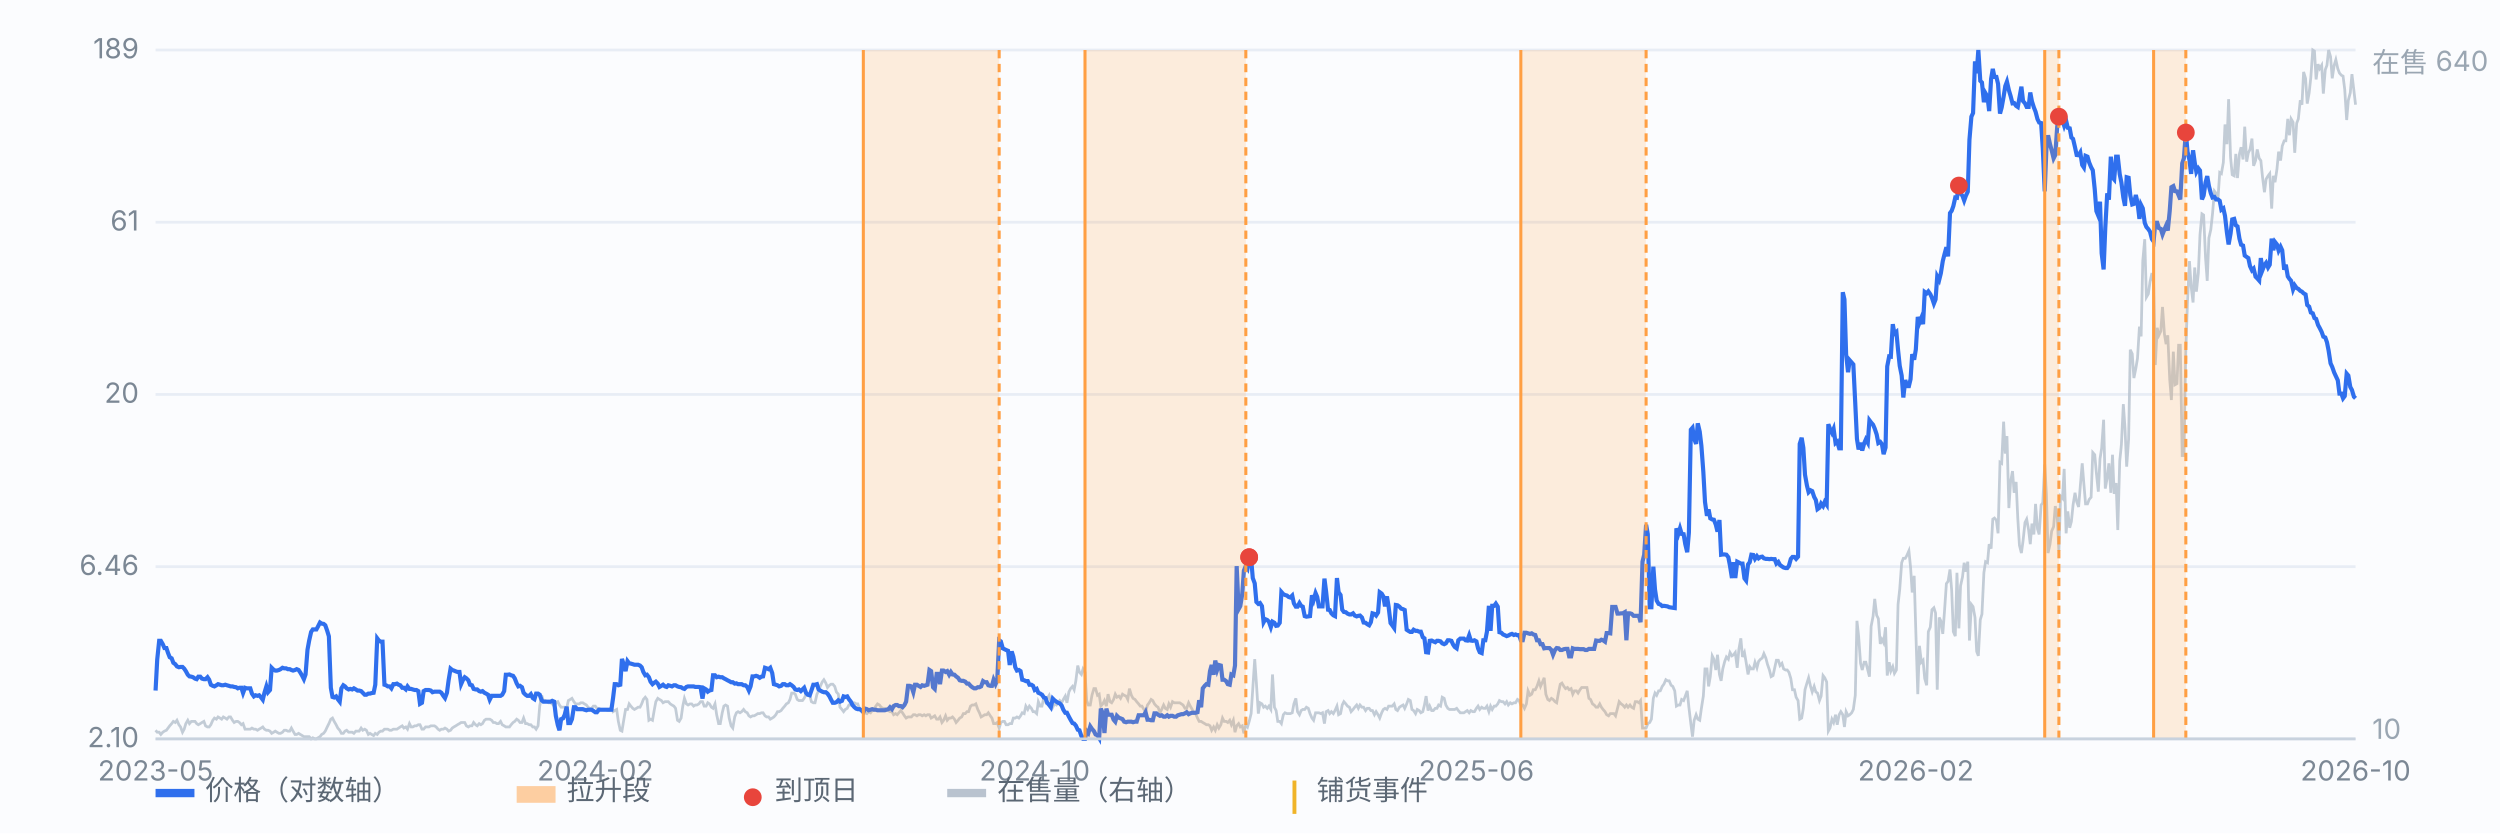
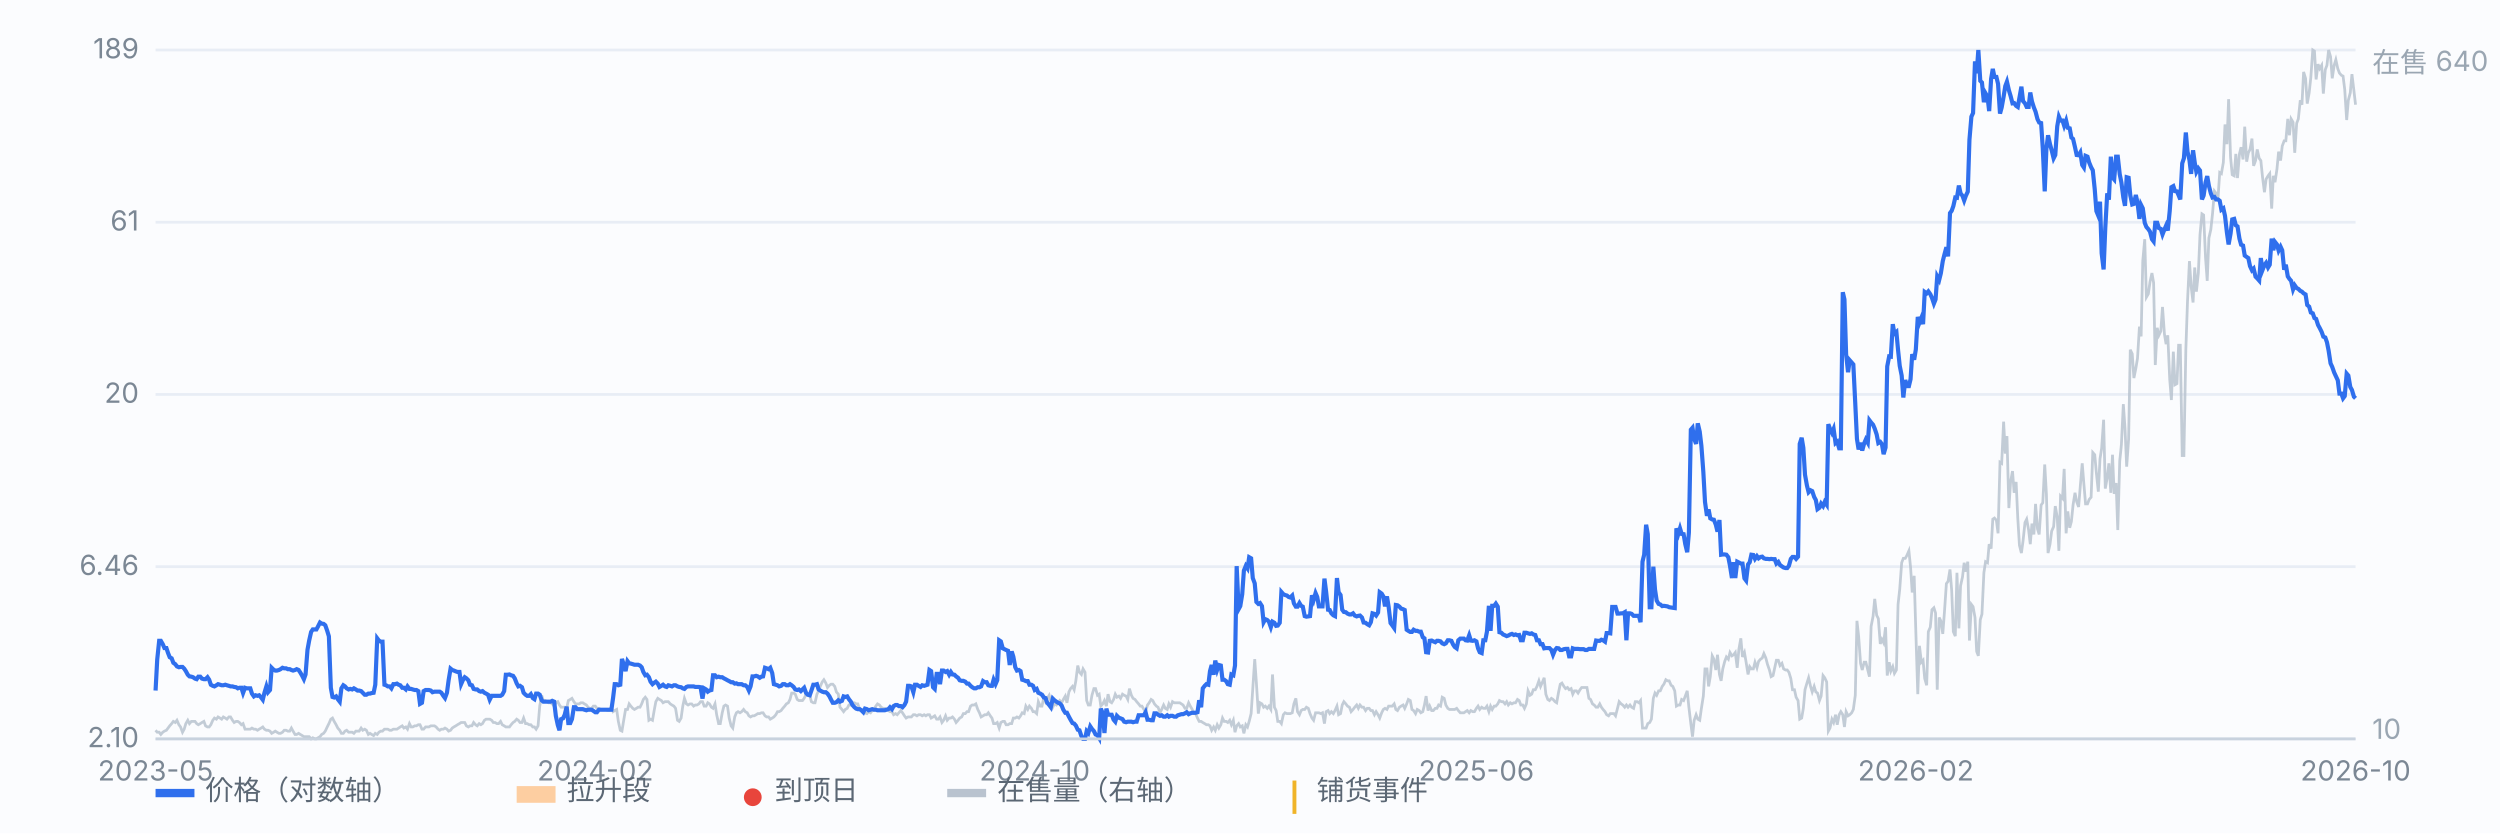
<svg xmlns="http://www.w3.org/2000/svg" viewBox="0 0 900 300" preserveAspectRatio="xMidYMid meet" style="width:100%;max-width:900px;height:auto;display:block" font-family="-apple-system,Segoe UI,Microsoft YaHei,sans-serif" font-size="10">
  <rect x="0" y="0" width="900" height="300" fill="#fbfcfe" />
  <line x1="56" y1="266.0" x2="848" y2="266.0" stroke="#e8edf5" stroke-width="1" />
  <text x="50" y="269.0" text-anchor="end" fill="#7b8794">2.10</text>
  <line x1="56" y1="204.0" x2="848" y2="204.0" stroke="#e8edf5" stroke-width="1" />
  <text x="50" y="207.0" text-anchor="end" fill="#7b8794">6.46</text>
  <line x1="56" y1="142.0" x2="848" y2="142.0" stroke="#e8edf5" stroke-width="1" />
  <text x="50" y="145.0" text-anchor="end" fill="#7b8794">20</text>
  <line x1="56" y1="80.0" x2="848" y2="80.0" stroke="#e8edf5" stroke-width="1" />
  <text x="50" y="83.0" text-anchor="end" fill="#7b8794">61</text>
  <line x1="56" y1="18.0" x2="848" y2="18.0" stroke="#e8edf5" stroke-width="1" />
  <text x="50" y="21.0" text-anchor="end" fill="#7b8794">189</text>
  <path d="M56.0 262.9 L56.6 263.6 L57.3 263.6 L57.9 264.4 L58.6 263.6 L59.2 263.2 L59.9 262.9 L60.5 262.1 L61.1 261.3 L61.8 260.5 L62.4 259.7 L63.1 260.1 L63.7 259.3 L64.4 260.9 L65.0 261.7 L65.7 263.6 L66.3 262.5 L66.9 260.5 L67.6 259.3 L68.2 260.5 L68.9 259.7 L69.5 259.7 L70.2 259.7 L70.8 260.5 L71.4 260.9 L72.1 260.5 L72.7 260.1 L73.4 259.7 L74.0 261.3 L74.7 261.7 L75.3 261.7 L75.9 260.9 L76.6 259.3 L77.2 258.5 L77.9 258.9 L78.5 258.1 L79.2 258.5 L79.8 258.9 L80.4 258.1 L81.1 258.5 L81.7 258.9 L82.4 258.1 L83.0 258.1 L83.7 259.3 L84.3 260.1 L85.0 259.7 L85.6 259.7 L86.2 260.1 L86.9 260.9 L87.5 260.5 L88.2 262.5 L88.8 262.5 L89.5 262.5 L90.1 262.5 L90.7 262.1 L91.4 262.5 L92.0 262.5 L92.7 262.9 L93.3 262.5 L94.0 262.1 L94.6 261.7 L95.2 262.5 L95.9 262.9 L96.5 262.9 L97.2 263.2 L97.8 264.0 L98.5 263.6 L99.1 263.2 L99.7 263.6 L100.4 264.0 L101.0 264.0 L101.7 263.6 L102.3 262.9 L103.0 262.9 L103.6 263.2 L104.3 263.2 L104.9 262.1 L105.5 263.2 L106.2 264.4 L106.8 264.4 L107.5 264.0 L108.1 264.4 L108.8 264.8 L109.4 265.2 L110.0 265.2 L110.7 265.2 L111.3 265.2 L112.0 266.0 L112.6 265.6 L113.3 266.0 L113.9 266.0 L114.5 265.6 L115.2 265.2 L115.8 264.4 L116.5 264.0 L117.1 263.2 L117.8 261.7 L118.4 260.5 L119.1 258.9 L119.7 258.5 L120.3 259.7 L121.0 260.9 L121.6 262.1 L122.3 262.9 L122.9 264.0 L123.6 264.0 L124.2 263.2 L124.8 262.9 L125.5 263.6 L126.1 263.6 L126.8 263.6 L127.4 264.0 L128.1 263.2 L128.7 263.2 L129.3 263.2 L130.0 262.1 L130.6 262.9 L131.3 262.5 L131.9 262.9 L132.6 264.4 L133.2 264.0 L133.8 264.4 L134.5 264.8 L135.1 264.0 L135.8 264.4 L136.4 263.6 L137.1 263.2 L137.7 263.2 L138.4 262.5 L139.0 262.5 L139.6 262.5 L140.3 262.9 L140.9 262.9 L141.6 262.5 L142.2 262.5 L142.9 262.5 L143.5 262.1 L144.1 261.7 L144.8 261.3 L145.4 262.1 L146.1 261.7 L146.7 262.5 L147.4 260.5 L148.0 261.7 L148.6 261.7 L149.3 261.3 L149.9 261.3 L150.6 260.9 L151.2 260.9 L151.9 262.5 L152.5 262.5 L153.2 261.7 L153.8 261.7 L154.4 261.7 L155.1 261.3 L155.7 261.3 L156.4 261.3 L157.0 261.7 L157.7 262.5 L158.3 262.9 L158.9 262.5 L159.6 262.5 L160.2 262.1 L160.9 262.5 L161.5 263.2 L162.2 262.9 L162.8 262.1 L163.4 261.7 L164.1 261.3 L164.7 260.9 L165.4 260.5 L166.0 260.1 L166.7 260.1 L167.3 260.1 L167.9 261.3 L168.6 261.7 L169.2 261.3 L169.9 261.3 L170.5 260.1 L171.2 260.9 L171.8 261.3 L172.5 260.5 L173.1 260.9 L173.7 260.5 L174.4 259.3 L175.0 258.9 L175.7 258.9 L176.3 258.9 L177.0 259.3 L177.6 260.1 L178.2 260.1 L178.9 260.5 L179.5 260.5 L180.2 259.7 L180.8 260.9 L181.5 261.3 L182.1 261.7 L182.7 261.7 L183.4 261.7 L184.0 260.9 L184.7 260.1 L185.3 259.7 L186.0 258.9 L186.6 259.3 L187.2 260.1 L187.9 260.1 L188.5 258.5 L189.2 260.5 L189.8 260.5 L190.5 260.9 L191.1 260.9 L191.8 261.7 L192.4 261.7 L193.0 262.5 L193.7 261.3 L194.3 254.2 L195.0 250.3 L195.6 252.2 L196.3 252.2 L196.9 252.6 L197.5 253.0 L198.2 253.0 L198.8 253.4 L199.5 254.2 L200.1 253.0 L200.8 252.6 L201.4 253.8 L202.0 254.6 L202.7 254.6 L203.3 254.6 L204.0 255.0 L204.6 252.2 L205.3 251.8 L205.9 251.4 L206.6 252.6 L207.2 253.4 L207.8 253.4 L208.5 253.4 L209.1 253.0 L209.8 253.0 L210.4 253.4 L211.1 253.8 L211.7 254.6 L212.3 255.0 L213.0 255.0 L213.6 254.2 L214.3 254.2 L214.9 255.0 L215.6 255.0 L216.2 255.4 L216.8 255.4 L217.5 255.4 L218.1 255.4 L218.8 255.8 L219.4 255.8 L220.1 254.6 L220.7 256.2 L221.3 255.8 L222.0 255.4 L222.6 259.7 L223.3 262.9 L223.9 263.2 L224.6 258.9 L225.2 255.4 L225.9 255.4 L226.5 253.4 L227.1 254.2 L227.8 255.0 L228.4 255.4 L229.1 255.0 L229.7 254.6 L230.4 254.6 L231.0 253.4 L231.6 251.8 L232.3 251.0 L232.9 251.8 L233.6 259.3 L234.2 258.9 L234.9 259.3 L235.5 255.8 L236.1 252.6 L236.8 251.4 L237.4 251.8 L238.1 252.2 L238.7 253.0 L239.4 252.6 L240.0 252.6 L240.6 252.6 L241.3 253.4 L241.9 253.8 L242.6 254.2 L243.2 255.0 L243.9 259.3 L244.5 259.7 L245.2 258.5 L245.8 254.2 L246.4 251.4 L247.1 253.4 L247.7 253.8 L248.4 253.4 L249.0 253.4 L249.7 254.2 L250.3 253.8 L250.9 253.8 L251.6 253.4 L252.2 252.6 L252.9 252.6 L253.5 254.2 L254.2 254.2 L254.8 253.0 L255.4 253.4 L256.1 254.6 L256.7 255.0 L257.4 253.4 L258.0 257.3 L258.7 260.5 L259.3 260.5 L260.0 256.6 L260.6 254.2 L261.2 253.8 L261.9 254.2 L262.5 258.5 L263.2 261.3 L263.8 262.1 L264.5 258.1 L265.1 256.6 L265.7 256.2 L266.4 256.6 L267.0 256.2 L267.7 255.4 L268.3 256.2 L269.0 256.6 L269.6 257.7 L270.2 258.1 L270.9 257.7 L271.5 257.7 L272.2 257.3 L272.8 256.9 L273.5 256.9 L274.1 256.6 L274.7 256.6 L275.4 257.7 L276.0 258.1 L276.7 258.1 L277.3 258.9 L278.0 258.5 L278.6 258.1 L279.3 257.3 L279.9 256.2 L280.5 256.2 L281.2 255.8 L281.8 255.0 L282.5 254.2 L283.1 253.4 L283.8 253.0 L284.4 251.8 L285.0 249.5 L285.7 249.5 L286.3 249.9 L287.0 251.8 L287.6 252.2 L288.3 252.2 L288.9 252.2 L289.5 251.4 L290.2 249.9 L290.8 250.3 L291.5 250.3 L292.1 252.6 L292.8 253.0 L293.4 253.0 L294.1 249.9 L294.7 248.7 L295.3 247.1 L296.0 245.5 L296.6 244.7 L297.3 245.9 L297.9 247.5 L298.6 246.7 L299.2 246.3 L299.8 246.3 L300.5 247.1 L301.1 249.1 L301.8 249.9 L302.4 254.6 L303.1 255.4 L303.7 256.2 L304.3 255.4 L305.0 255.0 L305.6 253.8 L306.3 253.8 L306.9 253.0 L307.6 253.0 L308.2 253.4 L308.8 253.4 L309.5 255.4 L310.1 255.4 L310.8 256.2 L311.4 256.6 L312.1 256.9 L312.7 256.2 L313.4 256.6 L314.0 255.8 L314.6 255.4 L315.3 254.2 L315.9 253.4 L316.6 253.8 L317.2 254.6 L317.9 255.0 L318.5 255.0 L319.1 255.4 L319.8 255.8 L320.4 256.2 L321.1 256.2 L321.7 257.3 L322.4 256.9 L323.0 257.3 L323.6 256.6 L324.3 255.8 L324.9 256.6 L325.6 257.7 L326.2 258.5 L326.9 258.1 L327.5 258.1 L328.1 258.1 L328.8 257.3 L329.4 257.3 L330.1 257.7 L330.7 257.3 L331.4 257.3 L332.0 257.7 L332.7 257.3 L333.3 257.7 L333.9 257.3 L334.6 257.3 L335.2 258.5 L335.9 258.1 L336.5 257.7 L337.2 258.9 L337.8 258.9 L338.4 258.1 L339.1 260.1 L339.7 259.3 L340.4 257.7 L341.0 259.3 L341.7 258.5 L342.3 258.5 L342.9 258.1 L343.6 258.9 L344.2 260.1 L344.9 259.3 L345.5 258.5 L346.2 258.1 L346.8 256.9 L347.5 256.9 L348.1 256.2 L348.7 256.2 L349.4 254.2 L350.0 253.8 L350.7 253.8 L351.3 253.4 L352.0 255.4 L352.6 256.6 L353.2 258.1 L353.9 257.7 L354.5 257.3 L355.2 257.3 L355.8 256.6 L356.5 257.7 L357.1 258.5 L357.7 260.5 L358.4 260.5 L359.0 260.1 L359.7 262.1 L360.3 260.1 L361.0 259.7 L361.6 259.7 L362.2 260.9 L362.9 260.9 L363.5 260.5 L364.2 260.5 L364.8 258.5 L365.5 258.5 L366.1 258.1 L366.8 258.5 L367.4 257.7 L368.0 256.6 L368.7 256.9 L369.3 254.2 L370.0 255.4 L370.6 254.2 L371.3 255.0 L371.9 256.2 L372.5 256.2 L373.2 256.9 L373.8 252.6 L374.5 254.2 L375.1 254.2 L375.8 251.0 L376.4 252.6 L377.0 251.4 L377.7 250.3 L378.3 252.6 L379.0 254.6 L379.6 253.4 L380.3 253.8 L380.9 253.0 L381.5 252.2 L382.2 253.0 L382.8 251.8 L383.5 250.6 L384.1 253.0 L384.8 249.1 L385.4 247.9 L386.1 247.1 L386.7 248.3 L387.3 245.1 L388.0 239.6 L388.6 242.0 L389.3 242.8 L389.9 240.8 L390.6 242.0 L391.2 252.2 L391.8 253.8 L392.5 253.8 L393.1 250.3 L393.8 247.9 L394.4 247.9 L395.1 250.3 L395.7 249.9 L396.3 254.2 L397.0 253.4 L397.6 252.2 L398.3 254.2 L398.9 249.9 L399.6 252.6 L400.2 253.0 L400.9 251.8 L401.5 249.9 L402.1 251.0 L402.8 250.6 L403.4 251.4 L404.1 249.9 L404.7 250.3 L405.4 250.6 L406.0 251.8 L406.6 247.9 L407.3 250.3 L407.9 251.4 L408.6 251.8 L409.2 252.6 L409.9 253.4 L410.5 254.2 L411.1 254.2 L411.8 255.4 L412.4 256.2 L413.1 253.8 L413.7 253.0 L414.4 251.8 L415.0 252.2 L415.6 253.4 L416.3 254.2 L416.9 254.6 L417.6 256.6 L418.2 255.4 L418.9 253.8 L419.5 255.0 L420.2 255.4 L420.8 253.4 L421.4 254.6 L422.1 252.6 L422.7 253.0 L423.4 253.0 L424.0 253.0 L424.7 253.0 L425.3 253.4 L425.9 253.8 L426.6 255.0 L427.2 255.0 L427.9 253.0 L428.5 254.2 L429.2 255.4 L429.8 256.9 L430.4 256.9 L431.1 258.5 L431.7 259.7 L432.4 259.7 L433.0 260.1 L433.7 260.5 L434.3 260.9 L435.0 260.9 L435.6 261.3 L436.2 262.9 L436.9 261.7 L437.5 262.9 L438.2 260.9 L438.8 262.1 L439.5 260.9 L440.1 258.5 L440.7 259.7 L441.4 259.7 L442.0 260.1 L442.7 259.3 L443.3 260.9 L444.0 259.3 L444.6 263.6 L445.2 261.3 L445.9 260.5 L446.5 261.7 L447.2 261.3 L447.8 264.0 L448.5 260.9 L449.1 261.7 L449.7 259.7 L450.4 256.9 L451.0 247.9 L451.7 237.3 L452.3 245.9 L453.0 256.9 L453.6 253.0 L454.3 253.4 L454.9 254.6 L455.5 254.2 L456.2 255.0 L456.8 254.2 L457.5 255.4 L458.1 242.8 L458.8 254.6 L459.4 255.8 L460.0 259.7 L460.7 259.7 L461.3 260.5 L462.0 257.3 L462.6 256.6 L463.3 256.9 L463.9 256.9 L464.5 256.9 L465.2 256.6 L465.8 253.4 L466.5 251.4 L467.1 256.2 L467.8 257.3 L468.4 255.8 L469.0 255.4 L469.7 255.4 L470.3 254.6 L471.0 255.0 L471.6 256.9 L472.3 258.5 L472.9 259.3 L473.6 256.6 L474.2 256.6 L474.8 256.6 L475.5 256.9 L476.1 256.6 L476.8 260.5 L477.4 256.2 L478.1 255.8 L478.7 256.9 L479.3 256.2 L480.0 256.9 L480.6 255.8 L481.3 254.2 L481.9 257.3 L482.6 256.9 L483.2 253.8 L483.8 252.6 L484.5 253.4 L485.1 254.2 L485.8 254.6 L486.4 256.2 L487.1 255.4 L487.7 254.6 L488.4 253.8 L489.0 255.0 L489.6 253.8 L490.3 254.6 L490.9 254.6 L491.6 255.8 L492.2 255.0 L492.9 255.0 L493.5 255.8 L494.1 255.8 L494.8 257.3 L495.4 256.2 L496.1 257.3 L496.7 258.5 L497.4 256.6 L498.0 255.4 L498.6 255.0 L499.3 255.4 L499.9 254.2 L500.6 254.2 L501.2 254.2 L501.9 253.4 L502.5 255.4 L503.1 255.8 L503.8 254.6 L504.4 254.2 L505.1 253.8 L505.7 255.0 L506.4 253.4 L507.0 251.8 L507.7 252.2 L508.3 255.4 L508.9 255.8 L509.6 256.9 L510.2 255.4 L510.9 255.8 L511.5 256.6 L512.2 256.2 L512.8 253.8 L513.4 250.6 L514.1 255.8 L514.7 254.2 L515.4 255.8 L516.0 255.8 L516.7 255.0 L517.3 255.0 L517.9 253.8 L518.6 254.2 L519.2 251.0 L519.9 251.4 L520.5 253.8 L521.2 255.0 L521.8 255.4 L522.5 255.4 L523.1 255.4 L523.7 255.4 L524.4 255.0 L525.0 255.8 L525.7 256.6 L526.3 256.6 L527.0 256.6 L527.6 256.2 L528.2 255.8 L528.9 256.6 L529.5 255.8 L530.2 256.2 L530.8 256.2 L531.5 255.0 L532.1 254.2 L532.7 255.4 L533.4 254.6 L534.0 255.0 L534.7 255.0 L535.3 254.2 L536.0 256.2 L536.6 254.2 L537.2 255.4 L537.9 254.2 L538.5 254.2 L539.2 253.4 L539.8 252.2 L540.5 252.6 L541.1 252.6 L541.8 253.4 L542.4 252.6 L543.0 253.8 L543.7 253.0 L544.3 253.4 L545.0 253.0 L545.6 253.0 L546.3 251.8 L546.9 252.2 L547.5 253.8 L548.2 253.8 L548.8 255.0 L549.5 253.4 L550.1 248.7 L550.8 250.3 L551.4 249.9 L552.0 248.3 L552.7 248.3 L553.3 247.1 L554.0 245.1 L554.6 247.1 L555.3 245.5 L555.9 244.0 L556.5 249.9 L557.2 251.8 L557.8 252.2 L558.5 251.4 L559.1 251.8 L559.8 252.6 L560.4 253.0 L561.1 249.1 L561.7 246.3 L562.3 245.9 L563.0 247.1 L563.6 247.9 L564.3 247.5 L564.9 248.3 L565.6 247.9 L566.2 249.9 L566.8 248.7 L567.5 248.7 L568.1 249.5 L568.8 248.3 L569.4 247.5 L570.1 247.5 L570.7 247.5 L571.3 247.5 L572.0 251.4 L572.6 251.8 L573.3 253.4 L573.9 253.8 L574.6 254.6 L575.2 254.6 L575.9 253.4 L576.5 254.6 L577.1 255.4 L577.8 256.2 L578.4 257.3 L579.1 257.7 L579.7 256.9 L580.4 256.9 L581.0 256.9 L581.6 257.7 L582.3 255.0 L582.9 252.6 L583.6 253.4 L584.2 253.8 L584.9 254.6 L585.5 253.8 L586.1 254.6 L586.8 253.8 L587.4 254.6 L588.1 255.0 L588.7 252.6 L589.4 252.6 L590.0 253.0 L590.6 252.2 L591.3 262.1 L591.9 262.1 L592.6 262.1 L593.2 260.5 L593.9 260.1 L594.5 258.9 L595.2 251.4 L595.8 249.5 L596.4 250.3 L597.1 248.7 L597.7 248.7 L598.4 247.1 L599.0 246.3 L599.7 244.7 L600.3 245.1 L600.9 245.1 L601.6 246.7 L602.2 247.1 L602.9 248.7 L603.5 254.2 L604.2 253.8 L604.8 253.8 L605.4 251.8 L606.1 252.2 L606.7 250.6 L607.4 248.7 L608.0 254.6 L608.7 260.5 L609.3 265.2 L609.9 259.3 L610.6 257.3 L611.2 258.9 L611.9 259.3 L612.5 255.0 L613.2 250.6 L613.8 240.8 L614.5 240.8 L615.1 247.1 L615.7 243.6 L616.4 236.1 L617.0 237.3 L617.7 241.2 L618.3 235.7 L619.0 242.8 L619.6 245.1 L620.2 240.8 L620.9 238.1 L621.5 236.5 L622.2 237.3 L622.8 234.9 L623.5 236.1 L624.1 235.7 L624.7 234.9 L625.4 240.4 L626.0 233.7 L626.7 229.8 L627.3 236.5 L628.0 234.9 L628.6 238.4 L629.3 242.8 L629.9 240.0 L630.5 240.8 L631.2 240.8 L631.8 238.4 L632.5 240.4 L633.1 238.1 L633.8 237.3 L634.4 236.9 L635.0 235.3 L635.7 236.9 L636.3 239.2 L637.0 241.2 L637.6 243.6 L638.3 243.2 L638.9 240.4 L639.5 237.7 L640.2 237.7 L640.8 239.6 L641.5 238.8 L642.1 240.8 L642.8 241.2 L643.4 241.2 L644.0 242.0 L644.7 244.3 L645.3 248.3 L646.0 248.3 L646.6 251.0 L647.3 252.2 L647.9 258.9 L648.6 258.5 L649.2 255.0 L649.8 248.3 L650.5 245.9 L651.1 244.0 L651.8 247.1 L652.4 249.1 L653.1 247.1 L653.7 249.1 L654.3 249.5 L655.0 252.2 L655.6 250.6 L656.3 243.2 L656.9 244.0 L657.6 245.5 L658.2 263.2 L658.8 262.1 L659.5 258.9 L660.1 260.1 L660.8 257.3 L661.4 260.9 L662.1 257.3 L662.7 256.2 L663.4 257.3 L664.0 261.7 L664.6 256.2 L665.3 257.7 L665.9 257.3 L666.6 256.6 L667.2 255.4 L667.9 250.3 L668.5 223.5 L669.1 229.0 L669.8 238.8 L670.4 241.2 L671.1 238.4 L671.7 238.4 L672.4 241.2 L673.0 243.6 L673.6 225.5 L674.3 221.9 L674.9 215.6 L675.6 221.5 L676.2 222.7 L676.9 231.8 L677.5 230.2 L678.1 231.4 L678.8 225.8 L679.4 243.2 L680.1 238.4 L680.7 241.6 L681.4 240.0 L682.0 242.4 L682.7 241.2 L683.3 217.6 L683.9 212.1 L684.6 202.6 L685.2 201.0 L685.9 201.0 L686.5 199.9 L687.2 198.3 L687.8 204.2 L688.4 213.3 L689.1 207.3 L689.7 227.4 L690.4 249.9 L691.0 232.5 L691.7 238.4 L692.3 237.7 L692.9 244.3 L693.6 246.7 L694.2 227.4 L694.9 225.8 L695.5 219.5 L696.2 218.8 L696.8 220.7 L697.4 248.3 L698.1 222.3 L698.7 223.5 L699.4 228.2 L700.0 220.3 L700.7 210.1 L701.3 209.3 L702.0 205.0 L702.6 212.5 L703.2 227.4 L703.9 229.0 L704.5 206.2 L705.2 226.2 L705.8 210.9 L706.5 207.7 L707.1 202.6 L707.7 205.8 L708.4 202.2 L709.0 230.6 L709.7 217.6 L710.3 218.4 L711.0 222.3 L711.6 234.5 L712.2 236.1 L712.9 223.1 L713.5 221.1 L714.2 206.2 L714.8 202.2 L715.5 202.6 L716.1 195.9 L716.8 197.5 L717.4 186.9 L718.0 186.5 L718.7 187.3 L719.3 192.0 L720.0 166.4 L720.6 166.8 L721.3 151.8 L721.9 163.3 L722.5 157.0 L723.2 182.9 L723.8 173.5 L724.5 169.6 L725.1 177.4 L725.8 173.5 L726.4 186.5 L727.0 196.3 L727.7 199.1 L728.3 194.7 L729.0 188.1 L729.6 186.9 L730.3 190.8 L730.9 195.9 L731.5 188.5 L732.2 192.4 L732.8 181.4 L733.5 190.4 L734.1 192.4 L734.8 181.8 L735.4 181.0 L736.1 167.2 L736.7 177.8 L737.3 199.1 L738.0 195.9 L738.6 191.2 L739.3 189.6 L739.9 182.2 L740.6 186.1 L741.2 198.3 L741.8 178.6 L742.5 179.4 L743.1 168.8 L743.8 192.0 L744.4 184.1 L745.1 190.0 L745.7 187.7 L746.3 181.8 L747.0 177.4 L747.6 180.6 L748.3 182.5 L748.9 175.1 L749.6 166.8 L750.2 174.3 L750.8 181.4 L751.5 181.4 L752.1 179.8 L752.8 179.0 L753.4 162.9 L754.1 163.7 L754.7 170.3 L755.4 177.0 L756.0 165.2 L756.6 161.3 L757.3 151.1 L757.9 175.9 L758.6 171.9 L759.2 166.8 L759.9 177.4 L760.5 163.7 L761.1 177.8 L761.8 173.9 L762.4 190.8 L763.1 166.0 L763.7 160.1 L764.4 145.5 L765.0 154.2 L765.6 168.0 L766.3 158.1 L766.9 125.9 L767.6 127.4 L768.2 136.1 L768.9 132.6 L769.5 129.0 L770.2 117.6 L770.8 121.1 L771.4 94.0 L772.1 86.1 L772.7 107.0 L773.4 105.8 L774.0 101.5 L774.7 98.3 L775.3 101.8 L775.9 131.4 L776.6 118.0 L777.2 120.7 L777.9 119.2 L778.5 110.5 L779.2 120.3 L779.8 123.9 L780.4 120.7 L781.1 136.5 L781.7 144.0 L782.4 126.6 L783.0 138.5 L783.7 138.1 L784.3 124.3 L784.9 124.3 L785.6 164.0 L786.2 164.0 L786.9 125.9 L787.5 108.5 L788.2 94.0 L788.8 103.0 L789.5 108.9 L790.1 96.3 L790.7 105.0 L791.4 98.3 L792.0 84.5 L792.7 77.0 L793.3 77.4 L794.0 92.8 L794.6 101.1 L795.2 85.7 L795.9 82.6 L796.5 77.0 L797.2 68.8 L797.8 69.6 L798.5 71.1 L799.1 62.1 L799.7 62.5 L800.4 58.5 L801.0 44.8 L801.7 51.9 L802.3 35.7 L803.0 56.6 L803.6 62.9 L804.3 63.3 L804.9 55.4 L805.5 64.1 L806.2 55.4 L806.8 53.0 L807.5 57.4 L808.1 45.6 L808.8 58.2 L809.4 55.0 L810.0 53.8 L810.7 49.9 L811.3 59.7 L812.0 57.8 L812.6 53.8 L813.3 57.0 L813.9 57.8 L814.5 63.7 L815.2 69.2 L815.8 64.5 L816.5 63.3 L817.1 62.5 L817.8 75.1 L818.4 63.3 L819.0 65.6 L819.7 60.9 L820.3 54.6 L821.0 57.8 L821.6 52.6 L822.3 50.7 L822.9 50.7 L823.6 42.8 L824.2 48.7 L824.8 42.8 L825.5 44.0 L826.1 55.0 L826.8 44.4 L827.4 42.8 L828.1 36.1 L828.7 37.7 L829.3 25.9 L830.0 28.2 L830.6 37.3 L831.3 33.4 L831.9 27.8 L832.6 18.0 L833.2 18.4 L833.8 28.6 L834.5 23.1 L835.1 24.7 L835.8 23.5 L836.4 33.7 L837.1 25.1 L837.7 23.5 L838.3 18.0 L839.0 20.4 L839.6 28.2 L840.3 23.5 L840.9 21.5 L841.6 24.7 L842.2 26.3 L842.9 27.1 L843.5 27.4 L844.1 32.2 L844.8 43.2 L845.4 36.1 L846.1 33.4 L846.7 26.7 L847.4 32.6 L848.0 37.7" fill="none" stroke="#b9c3cf" stroke-width="1" opacity="0.85" />
  <text x="854" y="26" fill="#9aa6b2">在售 640</text>
  <text x="854" y="266" fill="#9aa6b2">10</text>
  <path d="M56.0 248.6 L56.6 237.4 L57.3 230.7 L57.9 230.7 L58.6 231.9 L59.2 233.3 L59.9 233.3 L60.5 235.1 L61.1 236.6 L61.8 237.0 L62.4 238.6 L63.1 239.1 L63.7 239.9 L64.4 240.2 L65.0 240.1 L65.7 240.1 L66.3 240.7 L66.9 241.6 L67.6 242.9 L68.2 243.5 L68.9 243.6 L69.5 243.8 L70.2 244.3 L70.8 244.5 L71.4 243.6 L72.1 243.6 L72.7 244.3 L73.4 244.5 L74.0 244.5 L74.7 243.8 L75.3 244.7 L75.9 246.5 L76.6 246.9 L77.2 247.1 L77.9 246.7 L78.5 246.3 L79.2 246.5 L79.8 246.7 L80.4 246.7 L81.1 246.5 L81.7 246.7 L82.4 246.9 L83.0 247.1 L83.7 247.1 L84.3 247.3 L85.0 247.4 L85.6 247.8 L86.2 247.6 L86.9 247.6 L87.5 249.5 L88.2 247.6 L88.8 247.8 L89.5 247.8 L90.1 247.8 L90.7 249.7 L91.4 250.7 L92.0 250.3 L92.7 250.5 L93.3 250.3 L94.0 251.1 L94.6 251.9 L95.2 249.4 L95.9 247.1 L96.5 249.2 L97.2 248.4 L97.8 240.4 L98.5 241.1 L99.1 241.4 L99.7 241.4 L100.4 241.2 L101.0 240.9 L101.7 240.4 L102.3 240.6 L103.0 240.6 L103.6 240.9 L104.3 240.9 L104.9 241.2 L105.5 241.4 L106.2 241.2 L106.8 240.9 L107.5 241.2 L108.1 242.1 L108.8 243.3 L109.4 244.5 L110.0 242.8 L110.7 233.9 L111.3 230.6 L112.0 227.5 L112.6 226.6 L113.3 226.6 L113.9 226.6 L114.5 225.5 L115.2 224.1 L115.8 224.5 L116.5 224.6 L117.1 225.1 L117.8 227.1 L118.4 229.1 L119.1 247.6 L119.7 250.9 L120.3 251.1 L121.0 250.7 L121.6 251.7 L122.3 252.6 L122.9 247.8 L123.6 246.7 L124.2 247.1 L124.8 247.8 L125.5 248.2 L126.1 248.0 L126.8 248.2 L127.4 247.8 L128.1 248.2 L128.7 248.6 L129.3 248.6 L130.0 248.8 L130.6 249.4 L131.3 250.1 L131.9 250.1 L132.6 249.7 L133.2 249.7 L133.8 249.5 L134.5 249.4 L135.1 246.5 L135.8 229.8 L136.4 230.6 L137.1 231.0 L137.7 231.0 L138.4 246.5 L139.0 246.7 L139.6 247.1 L140.3 247.1 L140.9 247.8 L141.6 246.3 L142.2 246.3 L142.9 246.1 L143.5 246.5 L144.1 246.7 L144.8 247.6 L145.4 247.6 L146.1 248.2 L146.7 247.1 L147.4 248.0 L148.0 248.0 L148.6 248.2 L149.3 248.4 L149.9 248.4 L150.6 248.8 L151.2 253.4 L151.9 253.0 L152.5 248.8 L153.2 248.4 L153.8 248.4 L154.4 248.4 L155.1 248.6 L155.7 249.2 L156.4 249.0 L157.0 249.0 L157.7 249.0 L158.3 249.0 L158.9 249.4 L159.6 250.5 L160.2 251.3 L160.9 249.4 L161.5 244.9 L162.2 240.7 L162.8 241.2 L163.4 241.4 L164.1 241.7 L164.7 241.9 L165.4 241.9 L166.0 246.3 L166.7 244.7 L167.3 243.8 L167.9 244.2 L168.6 244.9 L169.2 246.5 L169.9 246.7 L170.5 248.0 L171.2 248.2 L171.8 248.2 L172.5 248.8 L173.1 249.0 L173.7 248.8 L174.4 249.4 L175.0 249.7 L175.7 250.1 L176.3 251.9 L177.0 250.5 L177.6 250.5 L178.2 250.5 L178.9 250.5 L179.5 250.5 L180.2 250.5 L180.8 250.1 L181.5 248.8 L182.1 242.9 L182.7 242.9 L183.4 242.8 L184.0 243.1 L184.7 243.3 L185.3 244.2 L186.0 246.0 L186.6 247.1 L187.2 246.9 L187.9 247.4 L188.5 249.4 L189.2 250.1 L189.8 250.5 L190.5 250.5 L191.1 249.9 L191.8 251.3 L192.4 251.7 L193.0 249.7 L193.7 249.7 L194.3 250.1 L195.0 252.1 L195.6 252.6 L196.3 252.6 L196.9 252.6 L197.5 252.6 L198.2 252.6 L198.8 252.3 L199.5 252.6 L200.1 257.7 L200.8 261.0 L201.4 262.9 L202.0 258.9 L202.7 258.6 L203.3 257.3 L204.0 254.4 L204.6 260.3 L205.3 260.3 L205.9 258.9 L206.6 254.6 L207.2 254.6 L207.8 255.3 L208.5 255.3 L209.1 255.3 L209.8 255.3 L210.4 255.5 L211.1 255.7 L211.7 255.5 L212.3 255.5 L213.0 255.5 L213.6 255.9 L214.3 256.4 L214.9 256.4 L215.6 255.5 L216.2 255.5 L216.8 255.5 L217.5 255.5 L218.1 255.5 L218.8 255.5 L219.4 255.5 L220.1 255.5 L220.7 251.3 L221.3 246.3 L222.0 246.3 L222.6 246.7 L223.3 246.5 L223.9 237.2 L224.6 239.4 L225.2 241.6 L225.9 238.0 L226.5 238.8 L227.1 238.9 L227.8 239.1 L228.4 239.3 L229.1 239.3 L229.7 239.3 L230.4 239.6 L231.0 240.2 L231.6 241.9 L232.3 243.1 L232.9 242.9 L233.6 243.8 L234.2 245.4 L234.9 246.3 L235.5 245.8 L236.1 245.4 L236.8 246.1 L237.4 247.3 L238.1 246.9 L238.7 246.5 L239.4 247.1 L240.0 247.3 L240.6 246.7 L241.3 246.9 L241.9 247.1 L242.6 246.7 L243.2 246.7 L243.9 247.1 L244.5 247.3 L245.2 247.4 L245.8 247.8 L246.4 248.0 L247.1 247.3 L247.7 247.1 L248.4 247.1 L249.0 247.1 L249.7 247.1 L250.3 247.3 L250.9 247.3 L251.6 247.3 L252.2 247.4 L252.9 251.5 L253.5 247.8 L254.2 248.2 L254.8 249.0 L255.4 248.6 L256.1 248.4 L256.7 243.1 L257.4 243.1 L258.0 243.8 L258.7 243.6 L259.3 243.8 L260.0 243.8 L260.6 244.2 L261.2 244.5 L261.9 244.9 L262.5 245.2 L263.2 245.6 L263.8 245.6 L264.5 246.1 L265.1 246.0 L265.7 246.3 L266.4 246.3 L267.0 246.3 L267.7 246.7 L268.3 246.7 L269.0 247.3 L269.6 248.6 L270.2 247.1 L270.9 243.5 L271.5 243.5 L272.2 243.3 L272.8 243.5 L273.5 244.0 L274.1 243.6 L274.7 243.5 L275.4 240.4 L276.0 240.6 L276.7 240.9 L277.3 240.4 L278.0 242.3 L278.6 246.3 L279.3 246.5 L279.9 246.7 L280.5 247.1 L281.2 246.9 L281.8 246.3 L282.5 246.3 L283.1 246.7 L283.8 246.7 L284.4 246.3 L285.0 246.7 L285.7 247.3 L286.3 248.2 L287.0 248.4 L287.6 248.2 L288.3 248.8 L288.9 248.2 L289.5 247.6 L290.2 249.5 L290.8 250.1 L291.5 250.3 L292.1 248.6 L292.8 246.5 L293.4 246.5 L294.1 246.3 L294.7 248.2 L295.3 248.6 L296.0 249.0 L296.6 249.2 L297.3 249.2 L297.9 249.7 L298.6 250.7 L299.2 251.9 L299.8 253.0 L300.5 253.0 L301.1 252.8 L301.8 252.1 L302.4 252.6 L303.1 252.3 L303.7 250.7 L304.3 250.9 L305.0 250.7 L305.6 251.7 L306.3 252.6 L306.9 253.8 L307.6 254.6 L308.2 255.1 L308.8 255.3 L309.5 255.3 L310.1 255.7 L310.8 256.4 L311.4 255.1 L312.1 255.3 L312.7 255.7 L313.4 255.5 L314.0 255.3 L314.6 255.5 L315.3 255.5 L315.9 255.7 L316.6 255.7 L317.2 255.7 L317.9 255.7 L318.5 255.7 L319.1 255.5 L319.8 255.3 L320.4 254.6 L321.1 255.3 L321.7 254.2 L322.4 253.8 L323.0 253.8 L323.6 254.2 L324.3 254.2 L324.9 254.6 L325.6 253.8 L326.2 252.6 L326.9 246.9 L327.5 246.9 L328.1 247.1 L328.8 249.2 L329.4 246.5 L330.1 246.5 L330.7 246.9 L331.4 247.3 L332.0 246.7 L332.7 246.9 L333.3 246.7 L333.9 246.5 L334.6 241.2 L335.2 241.6 L335.9 247.4 L336.5 248.0 L337.2 242.6 L337.8 242.6 L338.4 246.3 L339.1 241.4 L339.7 241.4 L340.4 241.9 L341.0 241.6 L341.7 242.9 L342.3 241.9 L342.9 242.8 L343.6 242.9 L344.2 243.5 L344.9 244.0 L345.5 244.9 L346.2 245.1 L346.8 245.1 L347.5 245.4 L348.1 246.1 L348.7 246.1 L349.4 246.9 L350.0 247.4 L350.7 247.8 L351.3 247.8 L352.0 247.4 L352.6 247.4 L353.2 247.1 L353.9 245.2 L354.5 245.6 L355.2 245.6 L355.8 246.7 L356.5 246.9 L357.1 246.9 L357.7 244.7 L358.4 246.3 L359.0 244.9 L359.7 230.5 L360.3 230.9 L361.0 233.4 L361.6 233.7 L362.2 234.0 L362.9 234.3 L363.5 239.4 L364.2 234.5 L364.8 236.4 L365.5 240.2 L366.1 241.4 L366.8 241.2 L367.4 241.6 L368.0 244.7 L368.7 244.9 L369.3 245.2 L370.0 245.2 L370.6 246.5 L371.3 246.5 L371.9 246.9 L372.5 248.4 L373.2 248.0 L373.8 249.4 L374.5 249.7 L375.1 250.1 L375.8 251.1 L376.4 251.3 L377.0 253.0 L377.7 253.8 L378.3 254.6 L379.0 251.5 L379.6 252.1 L380.3 252.6 L380.9 253.0 L381.5 253.2 L382.2 254.0 L382.8 255.5 L383.5 256.6 L384.1 256.6 L384.8 258.0 L385.4 259.1 L386.1 260.3 L386.7 260.5 L387.3 261.2 L388.0 262.7 L388.6 262.9 L389.3 265.0 L389.9 266.0 L390.6 266.0 L391.2 263.2 L391.8 263.9 L392.5 261.5 L393.1 262.4 L393.8 263.2 L394.4 264.4 L395.1 264.7 L395.7 265.7 L396.3 255.1 L397.0 256.8 L397.6 263.9 L398.3 255.1 L398.9 257.3 L399.6 257.3 L400.2 257.3 L400.9 259.1 L401.5 259.8 L402.1 257.7 L402.8 258.4 L403.4 258.6 L404.1 258.9 L404.7 259.8 L405.4 260.0 L406.0 259.8 L406.6 259.8 L407.3 259.8 L407.9 260.0 L408.6 259.8 L409.2 259.8 L409.9 257.5 L410.5 257.5 L411.1 257.5 L411.8 257.5 L412.4 256.4 L413.1 259.1 L413.7 259.1 L414.4 259.3 L415.0 259.3 L415.6 256.8 L416.3 256.8 L416.9 257.3 L417.6 257.7 L418.2 257.5 L418.9 258.0 L419.5 258.0 L420.2 257.5 L420.8 258.0 L421.4 257.7 L422.1 257.7 L422.7 258.0 L423.4 258.0 L424.0 257.5 L424.7 257.3 L425.3 257.1 L425.9 257.1 L426.6 256.8 L427.2 256.4 L427.9 257.1 L428.5 256.8 L429.2 256.6 L429.8 256.6 L430.4 256.6 L431.1 256.4 L431.7 252.1 L432.4 254.6 L433.0 247.8 L433.7 246.9 L434.3 246.3 L435.0 246.5 L435.6 241.6 L436.2 239.4 L436.9 242.9 L437.5 237.8 L438.2 241.1 L438.8 239.4 L439.5 239.6 L440.1 244.7 L440.7 244.7 L441.4 245.2 L442.0 246.3 L442.7 246.5 L443.3 242.8 L444.0 243.1 L444.6 239.6 L445.2 203.8 L445.9 219.3 L446.5 218.2 L447.2 213.9 L447.8 205.4 L448.5 203.7 L449.1 204.6 L449.7 200.6 L450.4 201.0 L451.0 208.1 L451.7 210.0 L452.3 216.7 L453.0 217.4 L453.6 217.1 L454.3 218.2 L454.9 224.0 L455.5 222.9 L456.2 223.2 L456.8 223.8 L457.5 225.8 L458.1 223.8 L458.8 224.2 L459.4 225.3 L460.0 225.2 L460.7 224.2 L461.3 213.1 L462.0 213.9 L462.6 214.2 L463.3 214.4 L463.9 214.9 L464.5 215.1 L465.2 214.4 L465.8 217.2 L466.5 218.4 L467.1 218.4 L467.8 217.1 L468.4 218.1 L469.0 218.4 L469.7 221.8 L470.3 222.0 L471.0 221.9 L471.6 221.8 L472.3 214.3 L472.9 216.0 L473.6 213.5 L474.2 214.9 L474.8 218.3 L475.5 218.3 L476.1 218.3 L476.8 208.3 L477.4 213.0 L478.1 219.5 L478.7 219.6 L479.3 220.8 L480.0 221.5 L480.6 221.8 L481.3 208.1 L481.9 213.2 L482.6 214.2 L483.2 219.5 L483.8 220.3 L484.5 220.4 L485.1 220.9 L485.8 221.2 L486.4 221.2 L487.1 220.8 L487.7 221.6 L488.4 221.9 L489.0 221.7 L489.6 221.6 L490.3 222.3 L490.9 224.1 L491.6 224.2 L492.2 224.7 L492.9 225.1 L493.5 224.0 L494.1 220.8 L494.8 221.0 L495.4 221.6 L496.1 220.5 L496.7 213.2 L497.4 213.7 L498.0 214.7 L498.6 218.3 L499.3 214.7 L499.9 218.4 L500.6 224.3 L501.2 225.1 L501.9 226.1 L502.5 217.8 L503.1 217.9 L503.8 218.4 L504.4 219.1 L505.1 219.3 L505.7 219.6 L506.4 226.7 L507.0 227.1 L507.7 227.5 L508.3 227.5 L508.9 226.7 L509.6 227.1 L510.2 227.1 L510.9 227.4 L511.5 227.4 L512.2 229.4 L512.8 229.8 L513.4 234.8 L514.1 234.9 L514.7 230.7 L515.4 230.6 L516.0 230.9 L516.7 231.2 L517.3 230.7 L517.9 230.7 L518.6 230.9 L519.2 231.6 L519.9 231.9 L520.5 231.6 L521.2 230.5 L521.8 230.5 L522.5 230.7 L523.1 232.0 L523.7 232.9 L524.4 233.4 L525.0 230.5 L525.7 229.9 L526.3 229.9 L527.0 229.9 L527.6 230.5 L528.2 230.6 L528.9 228.7 L529.5 230.6 L530.2 230.7 L530.8 230.5 L531.5 230.9 L532.1 233.4 L532.7 234.8 L533.4 235.1 L534.0 230.5 L534.7 230.5 L535.3 227.4 L536.0 218.1 L536.6 227.1 L537.2 218.1 L537.9 218.1 L538.5 217.3 L539.2 218.4 L539.8 227.6 L540.5 227.8 L541.1 228.4 L541.8 228.7 L542.4 229.0 L543.0 228.8 L543.7 228.4 L544.3 228.2 L545.0 228.6 L545.6 228.4 L546.3 228.7 L546.9 228.6 L547.5 230.5 L548.2 230.5 L548.8 227.8 L549.5 227.8 L550.1 228.0 L550.8 228.2 L551.4 228.0 L552.0 228.4 L552.7 228.6 L553.3 230.5 L554.0 230.5 L554.6 231.9 L555.3 231.9 L555.9 233.4 L556.5 233.3 L557.2 233.3 L557.8 233.3 L558.5 234.0 L559.1 235.7 L559.8 234.0 L560.4 233.3 L561.1 233.4 L561.7 234.0 L562.3 234.0 L563.0 233.7 L563.6 233.6 L564.3 233.6 L564.9 236.3 L565.6 236.3 L566.2 233.4 L566.8 233.6 L567.5 233.6 L568.1 233.6 L568.8 233.7 L569.4 233.7 L570.1 233.7 L570.7 234.0 L571.3 234.0 L572.0 233.6 L572.6 233.6 L573.3 233.6 L573.9 233.6 L574.6 230.6 L575.2 230.7 L575.9 230.7 L576.5 230.3 L577.1 230.5 L577.8 231.0 L578.4 227.9 L579.1 227.9 L579.7 228.0 L580.4 218.5 L581.0 218.5 L581.6 218.5 L582.3 220.9 L582.9 220.9 L583.6 220.8 L584.2 220.8 L584.9 220.4 L585.5 230.5 L586.1 220.8 L586.8 220.8 L587.4 221.0 L588.1 221.7 L588.7 221.7 L589.4 221.7 L590.0 221.7 L590.6 224.0 L591.3 202.2 L591.9 199.7 L592.6 188.9 L593.2 192.3 L593.9 218.6 L594.5 218.6 L595.2 204.0 L595.8 212.2 L596.4 216.2 L597.1 217.4 L597.7 217.6 L598.4 218.2 L599.0 218.1 L599.7 218.2 L600.3 218.3 L600.9 218.6 L601.6 218.7 L602.2 218.8 L602.9 218.9 L603.5 190.2 L604.2 192.2 L604.8 190.2 L605.4 192.2 L606.1 192.3 L606.7 195.9 L607.4 198.8 L608.0 191.7 L608.7 154.7 L609.3 154.0 L609.9 158.0 L610.6 159.8 L611.2 152.4 L611.9 155.4 L612.5 160.5 L613.2 169.9 L613.8 180.7 L614.5 185.7 L615.1 183.4 L615.7 186.6 L616.4 187.0 L617.0 187.1 L617.7 188.9 L618.3 191.4 L619.0 187.2 L619.6 199.7 L620.2 199.6 L620.9 199.6 L621.5 199.7 L622.2 200.6 L622.8 203.7 L623.5 208.1 L624.1 202.4 L624.7 208.1 L625.4 202.2 L626.0 202.5 L626.7 202.9 L627.3 202.9 L628.0 208.2 L628.6 209.0 L629.3 203.2 L629.9 202.4 L630.5 199.7 L631.2 199.8 L631.8 201.2 L632.5 200.2 L633.1 201.0 L633.8 200.5 L634.4 200.4 L635.0 201.0 L635.7 201.2 L636.3 201.2 L637.0 201.3 L637.6 201.2 L638.3 201.3 L638.9 201.3 L639.5 202.9 L640.2 202.3 L640.8 203.4 L641.5 203.9 L642.1 204.3 L642.8 204.5 L643.4 204.5 L644.0 203.7 L644.7 201.2 L645.3 200.5 L646.0 200.5 L646.6 201.2 L647.3 200.4 L647.9 159.8 L648.6 157.6 L649.2 161.2 L649.8 170.9 L650.5 174.8 L651.1 177.2 L651.8 176.5 L652.4 176.8 L653.1 178.9 L653.7 180.0 L654.3 183.3 L655.0 182.8 L655.6 181.3 L656.3 182.2 L656.9 180.7 L657.6 181.7 L658.2 152.7 L658.8 154.4 L659.5 155.8 L660.1 154.4 L660.8 159.5 L661.4 159.0 L662.1 161.4 L662.7 161.4 L663.4 105.2 L664.0 107.8 L664.6 127.5 L665.3 134.0 L665.9 129.7 L666.6 130.5 L667.2 131.2 L667.9 145.4 L668.5 158.0 L669.1 161.8 L669.8 159.4 L670.4 162.2 L671.1 159.6 L671.7 158.2 L672.4 159.4 L673.0 151.3 L673.6 152.1 L674.3 152.9 L674.9 154.3 L675.6 156.4 L676.2 159.5 L676.9 159.1 L677.5 159.9 L678.1 163.5 L678.8 161.1 L679.4 131.9 L680.1 128.3 L680.7 128.4 L681.4 116.7 L682.0 120.1 L682.7 119.5 L683.3 126.0 L683.9 131.7 L684.6 135.2 L685.2 143.1 L685.9 136.8 L686.5 139.0 L687.2 139.0 L687.8 136.5 L688.4 127.5 L689.1 129.5 L689.7 125.8 L690.4 114.1 L691.0 116.2 L691.7 114.4 L692.3 116.7 L692.9 105.1 L693.6 105.6 L694.2 104.9 L694.9 105.9 L695.5 107.2 L696.2 109.3 L696.8 107.8 L697.4 99.5 L698.1 100.8 L698.7 98.4 L699.4 94.0 L700.0 91.6 L700.7 89.0 L701.3 92.3 L702.0 76.7 L702.6 75.9 L703.2 74.2 L703.9 71.1 L704.5 71.2 L705.2 66.8 L705.8 69.6 L706.5 70.5 L707.1 72.2 L707.7 70.5 L708.4 69.0 L709.0 50.3 L709.7 42.0 L710.3 40.7 L711.0 22.1 L711.6 26.4 L712.2 18.0 L712.9 29.1 L713.5 29.7 L714.2 36.8 L714.8 33.6 L715.5 34.8 L716.1 40.0 L716.8 28.4 L717.4 24.8 L718.0 27.7 L718.7 27.7 L719.3 30.2 L720.0 40.9 L720.6 38.7 L721.3 34.8 L721.9 31.0 L722.5 29.4 L723.2 32.5 L723.8 34.5 L724.5 37.2 L725.1 37.1 L725.8 38.1 L726.4 38.5 L727.0 35.2 L727.7 31.2 L728.3 36.4 L729.0 37.2 L729.6 38.5 L730.3 38.5 L730.9 33.3 L731.5 36.5 L732.2 38.7 L732.8 40.2 L733.5 42.9 L734.1 44.1 L734.8 44.3 L735.4 53.4 L736.1 68.9 L736.7 53.6 L737.3 48.7 L738.0 51.9 L738.6 54.1 L739.3 57.0 L739.9 55.8 L740.6 45.5 L741.2 42.0 L741.8 43.4 L742.5 43.4 L743.1 45.3 L743.8 43.4 L744.4 46.0 L745.1 46.2 L745.7 49.5 L746.3 50.0 L747.0 53.0 L747.6 55.8 L748.3 55.9 L748.9 54.9 L749.6 59.4 L750.2 60.3 L750.8 56.1 L751.5 56.4 L752.1 58.5 L752.8 60.2 L753.4 61.3 L754.1 68.1 L754.7 76.0 L755.4 77.7 L756.0 72.6 L756.6 91.2 L757.3 97.0 L757.9 82.1 L758.6 69.6 L759.2 71.9 L759.9 56.4 L760.5 63.9 L761.1 64.6 L761.8 56.4 L762.4 56.4 L763.1 62.7 L763.7 65.7 L764.4 71.1 L765.0 74.1 L765.6 63.8 L766.3 64.0 L766.9 70.3 L767.6 73.6 L768.2 73.4 L768.9 70.2 L769.5 72.9 L770.2 78.8 L770.8 73.8 L771.4 75.0 L772.1 80.2 L772.7 81.7 L773.4 82.5 L774.0 83.4 L774.7 86.1 L775.3 86.9 L775.9 80.2 L776.6 80.2 L777.2 82.1 L777.9 82.4 L778.5 84.4 L779.2 82.6 L779.8 81.2 L780.4 83.0 L781.1 75.9 L781.7 67.4 L782.4 67.0 L783.0 68.8 L783.7 68.9 L784.3 70.3 L784.9 71.8 L785.6 58.8 L786.2 57.0 L786.9 47.7 L787.5 54.6 L788.2 57.6 L788.8 62.6 L789.5 54.1 L790.1 58.5 L790.7 61.9 L791.4 60.6 L792.0 61.4 L792.7 71.8 L793.3 70.4 L794.0 65.7 L794.6 63.4 L795.2 66.9 L795.9 69.6 L796.5 71.1 L797.2 70.9 L797.8 71.8 L798.5 71.8 L799.1 72.3 L799.7 75.5 L800.4 75.0 L801.0 77.7 L801.7 83.8 L802.3 88.0 L803.0 84.1 L803.6 79.0 L804.3 78.8 L804.9 81.1 L805.5 81.5 L806.2 85.9 L806.8 88.1 L807.5 88.4 L808.1 92.0 L808.8 92.5 L809.4 92.9 L810.0 95.8 L810.7 97.3 L811.3 96.7 L812.0 99.6 L812.6 100.2 L813.3 101.0 L813.9 92.9 L814.5 97.2 L815.2 95.4 L815.8 94.6 L816.5 96.3 L817.1 95.3 L817.8 85.9 L818.4 90.1 L819.0 87.1 L819.7 88.0 L820.3 90.2 L821.0 88.8 L821.6 90.1 L822.3 97.1 L822.9 95.3 L823.6 99.5 L824.2 100.4 L824.8 101.1 L825.5 104.2 L826.1 102.7 L826.8 103.7 L827.4 104.0 L828.1 104.7 L828.7 105.0 L829.3 105.6 L830.0 106.0 L830.6 109.8 L831.3 110.4 L831.9 112.5 L832.6 112.8 L833.2 114.5 L833.8 114.8 L834.5 117.0 L835.1 118.1 L835.8 119.5 L836.4 121.2 L837.1 121.5 L837.7 123.2 L838.3 126.2 L839.0 130.8 L839.6 132.1 L840.3 134.1 L840.9 135.4 L841.6 136.9 L842.2 141.7 L842.9 141.7 L843.5 143.4 L844.1 142.6 L844.8 134.5 L845.4 135.2 L846.1 139.3 L846.7 140.4 L847.4 142.8 L848.0 143.4" fill="none" stroke="#2f6fed" stroke-width="1.5" />
-   <rect x="310.8" y="18" width="48.9" height="248" fill="#ff9f43" opacity="0.18" />
-   <line x1="310.8" y1="18" x2="310.8" y2="266" stroke="#ff9f43" stroke-width="1.1" />
-   <line x1="359.7" y1="18" x2="359.7" y2="266" stroke="#ff9f43" stroke-width="1.1" stroke-dasharray="3 2" />
-   <circle cx="449.7" cy="200.6" r="3.2" fill="#e8453c" />
-   <rect x="390.6" y="18" width="57.9" height="248" fill="#ff9f43" opacity="0.18" />
-   <line x1="390.6" y1="18" x2="390.6" y2="266" stroke="#ff9f43" stroke-width="1.1" />
-   <line x1="448.5" y1="18" x2="448.5" y2="266" stroke="#ff9f43" stroke-width="1.1" stroke-dasharray="3 2" />
-   <circle cx="449.7" cy="200.6" r="3.2" fill="#e8453c" />
-   <rect x="547.5" y="18" width="45.0" height="248" fill="#ff9f43" opacity="0.18" />
-   <line x1="547.5" y1="18" x2="547.5" y2="266" stroke="#ff9f43" stroke-width="1.1" />
-   <line x1="592.6" y1="18" x2="592.6" y2="266" stroke="#ff9f43" stroke-width="1.1" stroke-dasharray="3 2" />
-   <circle cx="705.2" cy="66.8" r="3.2" fill="#e8453c" />
-   <rect x="736.1" y="18" width="5.1" height="248" fill="#ff9f43" opacity="0.18" />
-   <line x1="736.1" y1="18" x2="736.1" y2="266" stroke="#ff9f43" stroke-width="1.1" />
-   <line x1="741.2" y1="18" x2="741.2" y2="266" stroke="#ff9f43" stroke-width="1.1" stroke-dasharray="3 2" />
-   <circle cx="741.2" cy="42.0" r="3.2" fill="#e8453c" />
-   <rect x="775.3" y="18" width="11.6" height="248" fill="#ff9f43" opacity="0.18" />
-   <line x1="775.3" y1="18" x2="775.3" y2="266" stroke="#ff9f43" stroke-width="1.1" />
-   <line x1="786.9" y1="18" x2="786.9" y2="266" stroke="#ff9f43" stroke-width="1.1" stroke-dasharray="3 2" />
-   <circle cx="786.9" cy="47.7" r="3.2" fill="#e8453c" />
  <line x1="56" y1="266" x2="848" y2="266" stroke="#c8d2de" stroke-width="1" />
  <text x="56.0" y="281" text-anchor="middle" fill="#7b8794">2023-05</text>
  <text x="214.3" y="281" text-anchor="middle" fill="#7b8794">2024-02</text>
  <text x="372.5" y="281" text-anchor="middle" fill="#7b8794">2024-10</text>
  <text x="531.5" y="281" text-anchor="middle" fill="#7b8794">2025-06</text>
  <text x="689.7" y="281" text-anchor="middle" fill="#7b8794">2026-02</text>
  <text x="848.0" y="281" text-anchor="middle" fill="#7b8794">2026-10</text>
  <g transform="translate(56,292)">
    <rect x="0" y="-8" width="14" height="3" fill="#2f6fed" />
    <text x="18" y="-4" fill="#5b6774">价格（对数轴）</text>
    <rect x="130" y="-9" width="14" height="6" fill="#ff9f43" opacity="0.5" />
    <text x="148" y="-4" fill="#5b6774">拉升段</text>
    <circle cx="215" cy="-5" r="3.2" fill="#e8453c" />
    <text x="223" y="-4" fill="#5b6774">到顶日</text>
    <rect x="285" y="-8" width="14" height="3" fill="#b9c3cf" />
    <text x="303" y="-4" fill="#5b6774">在售量（右轴）</text>
    <line x1="410" y1="-11" x2="410" y2="1" stroke="#f0b429" stroke-width="1.4" />
    <text x="418" y="-4" fill="#5b6774">铺货事件</text>
  </g>
</svg>
